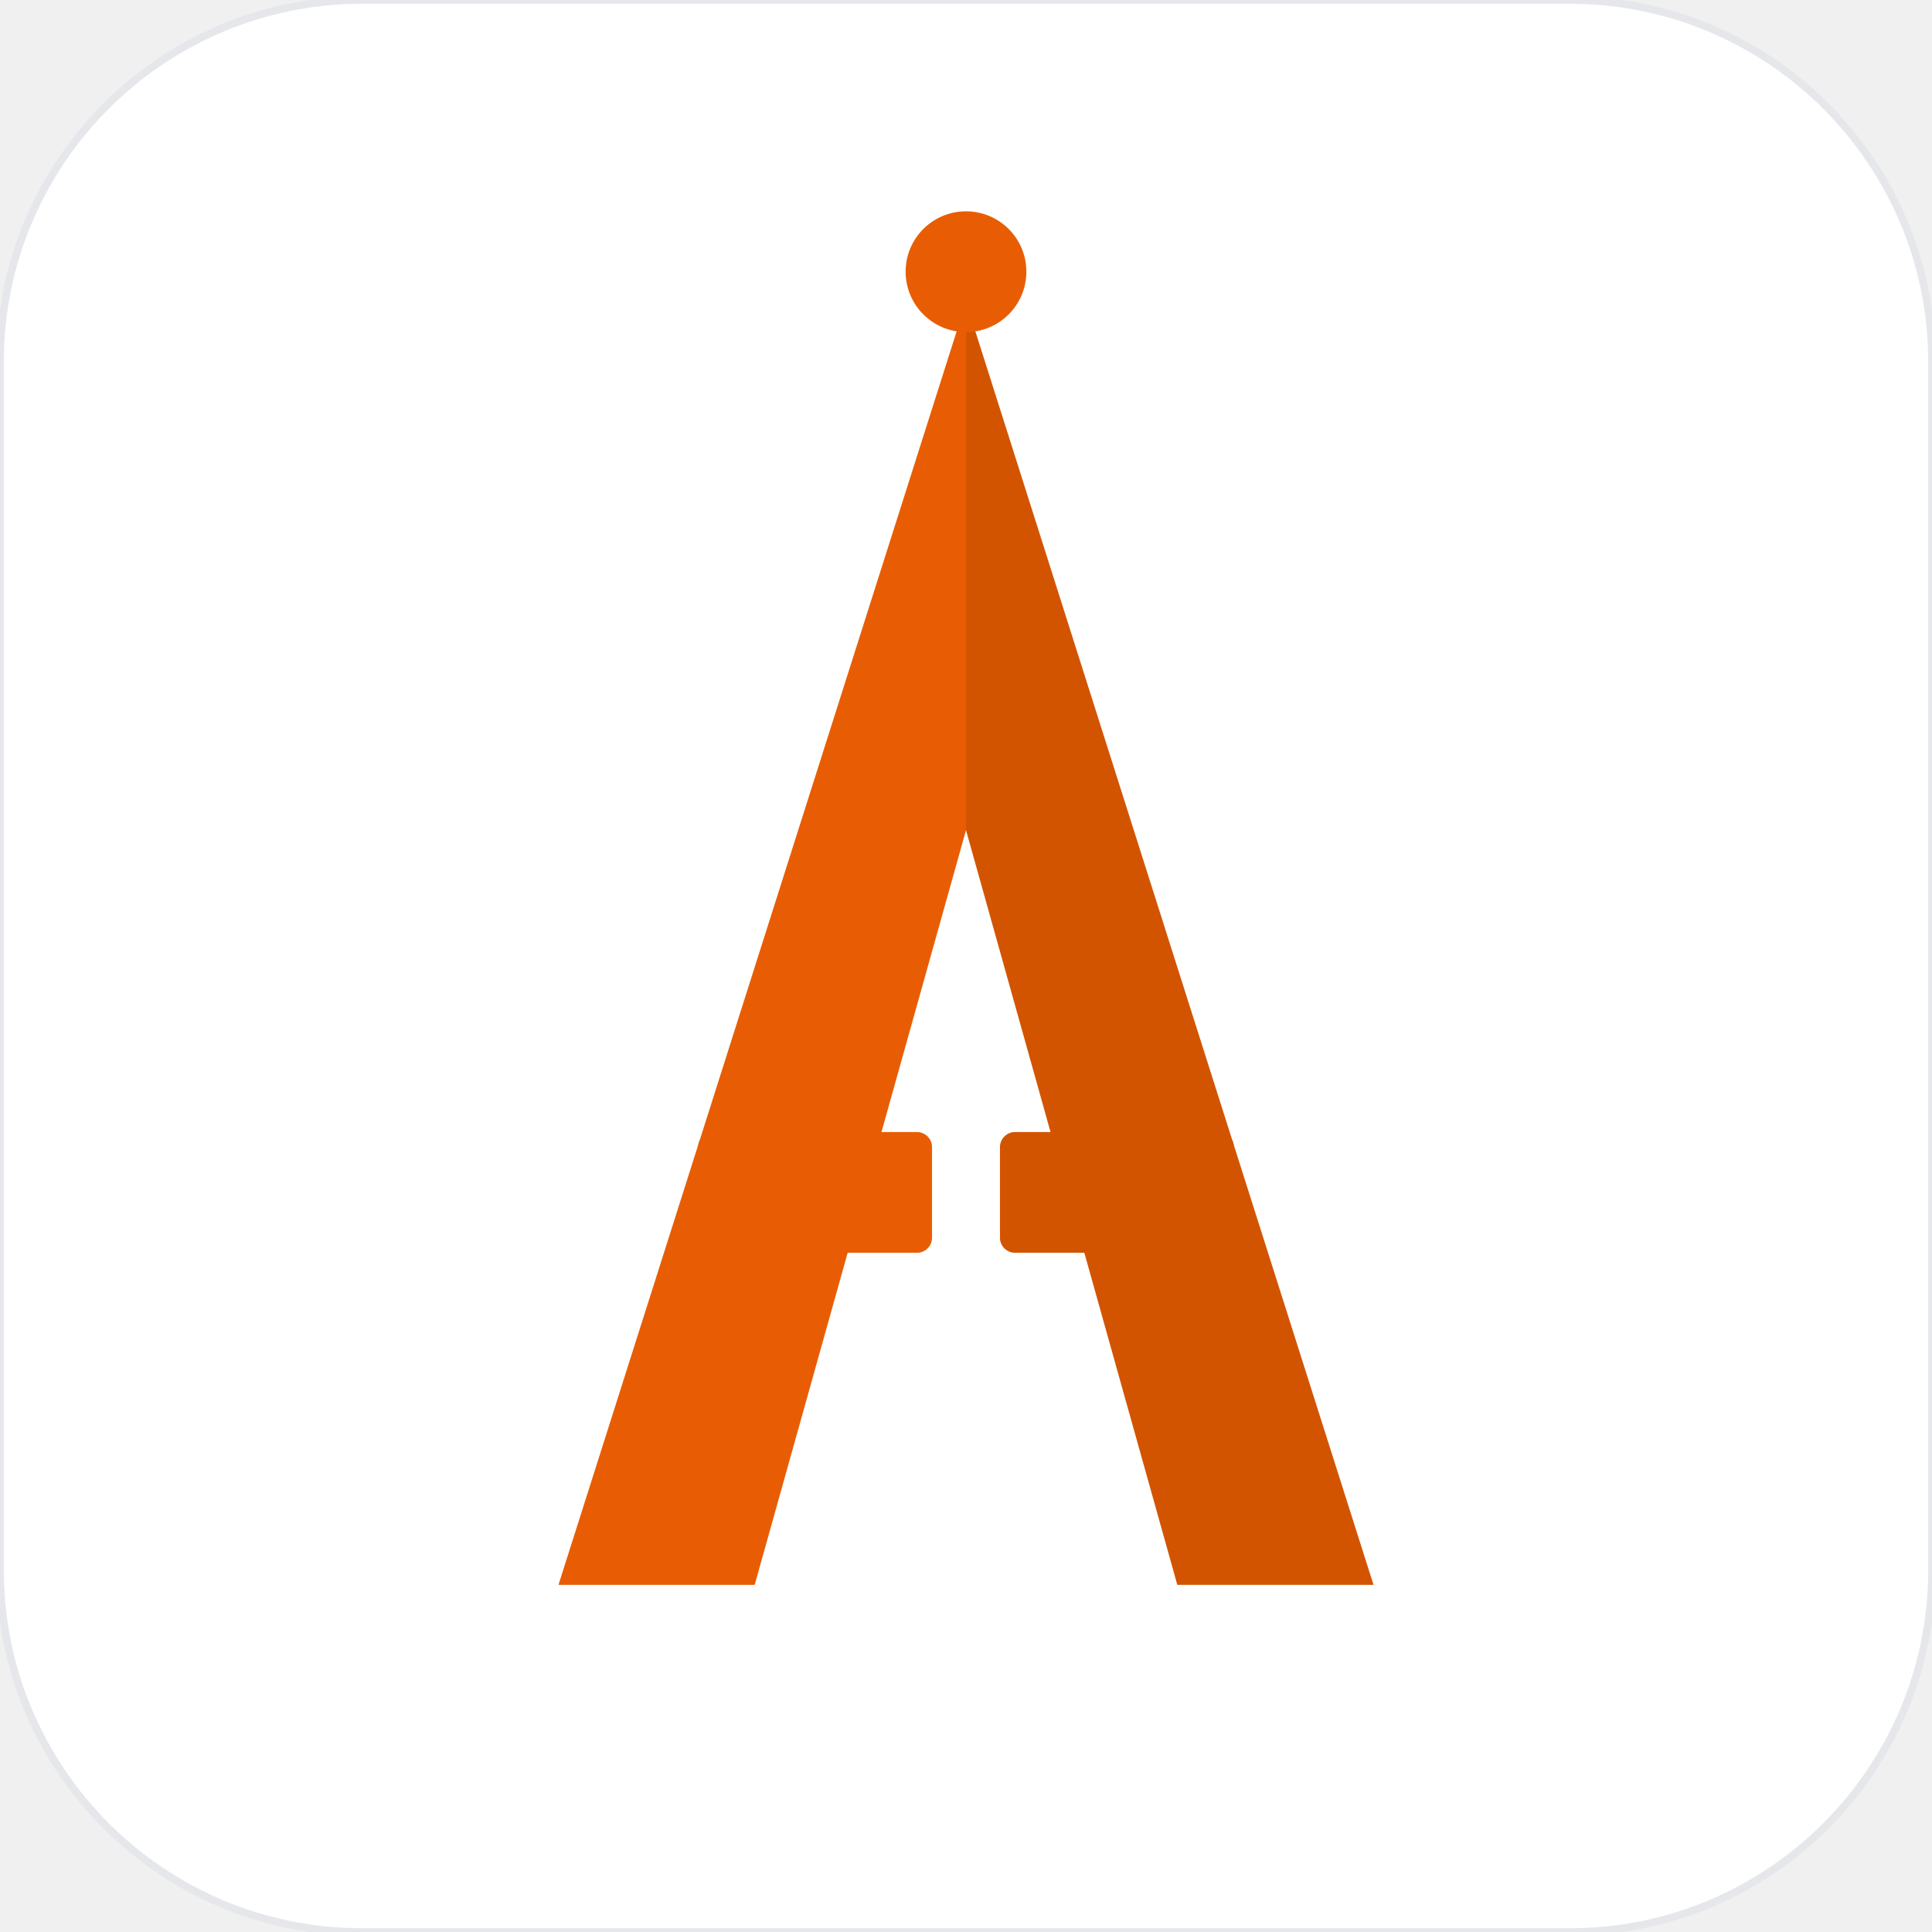
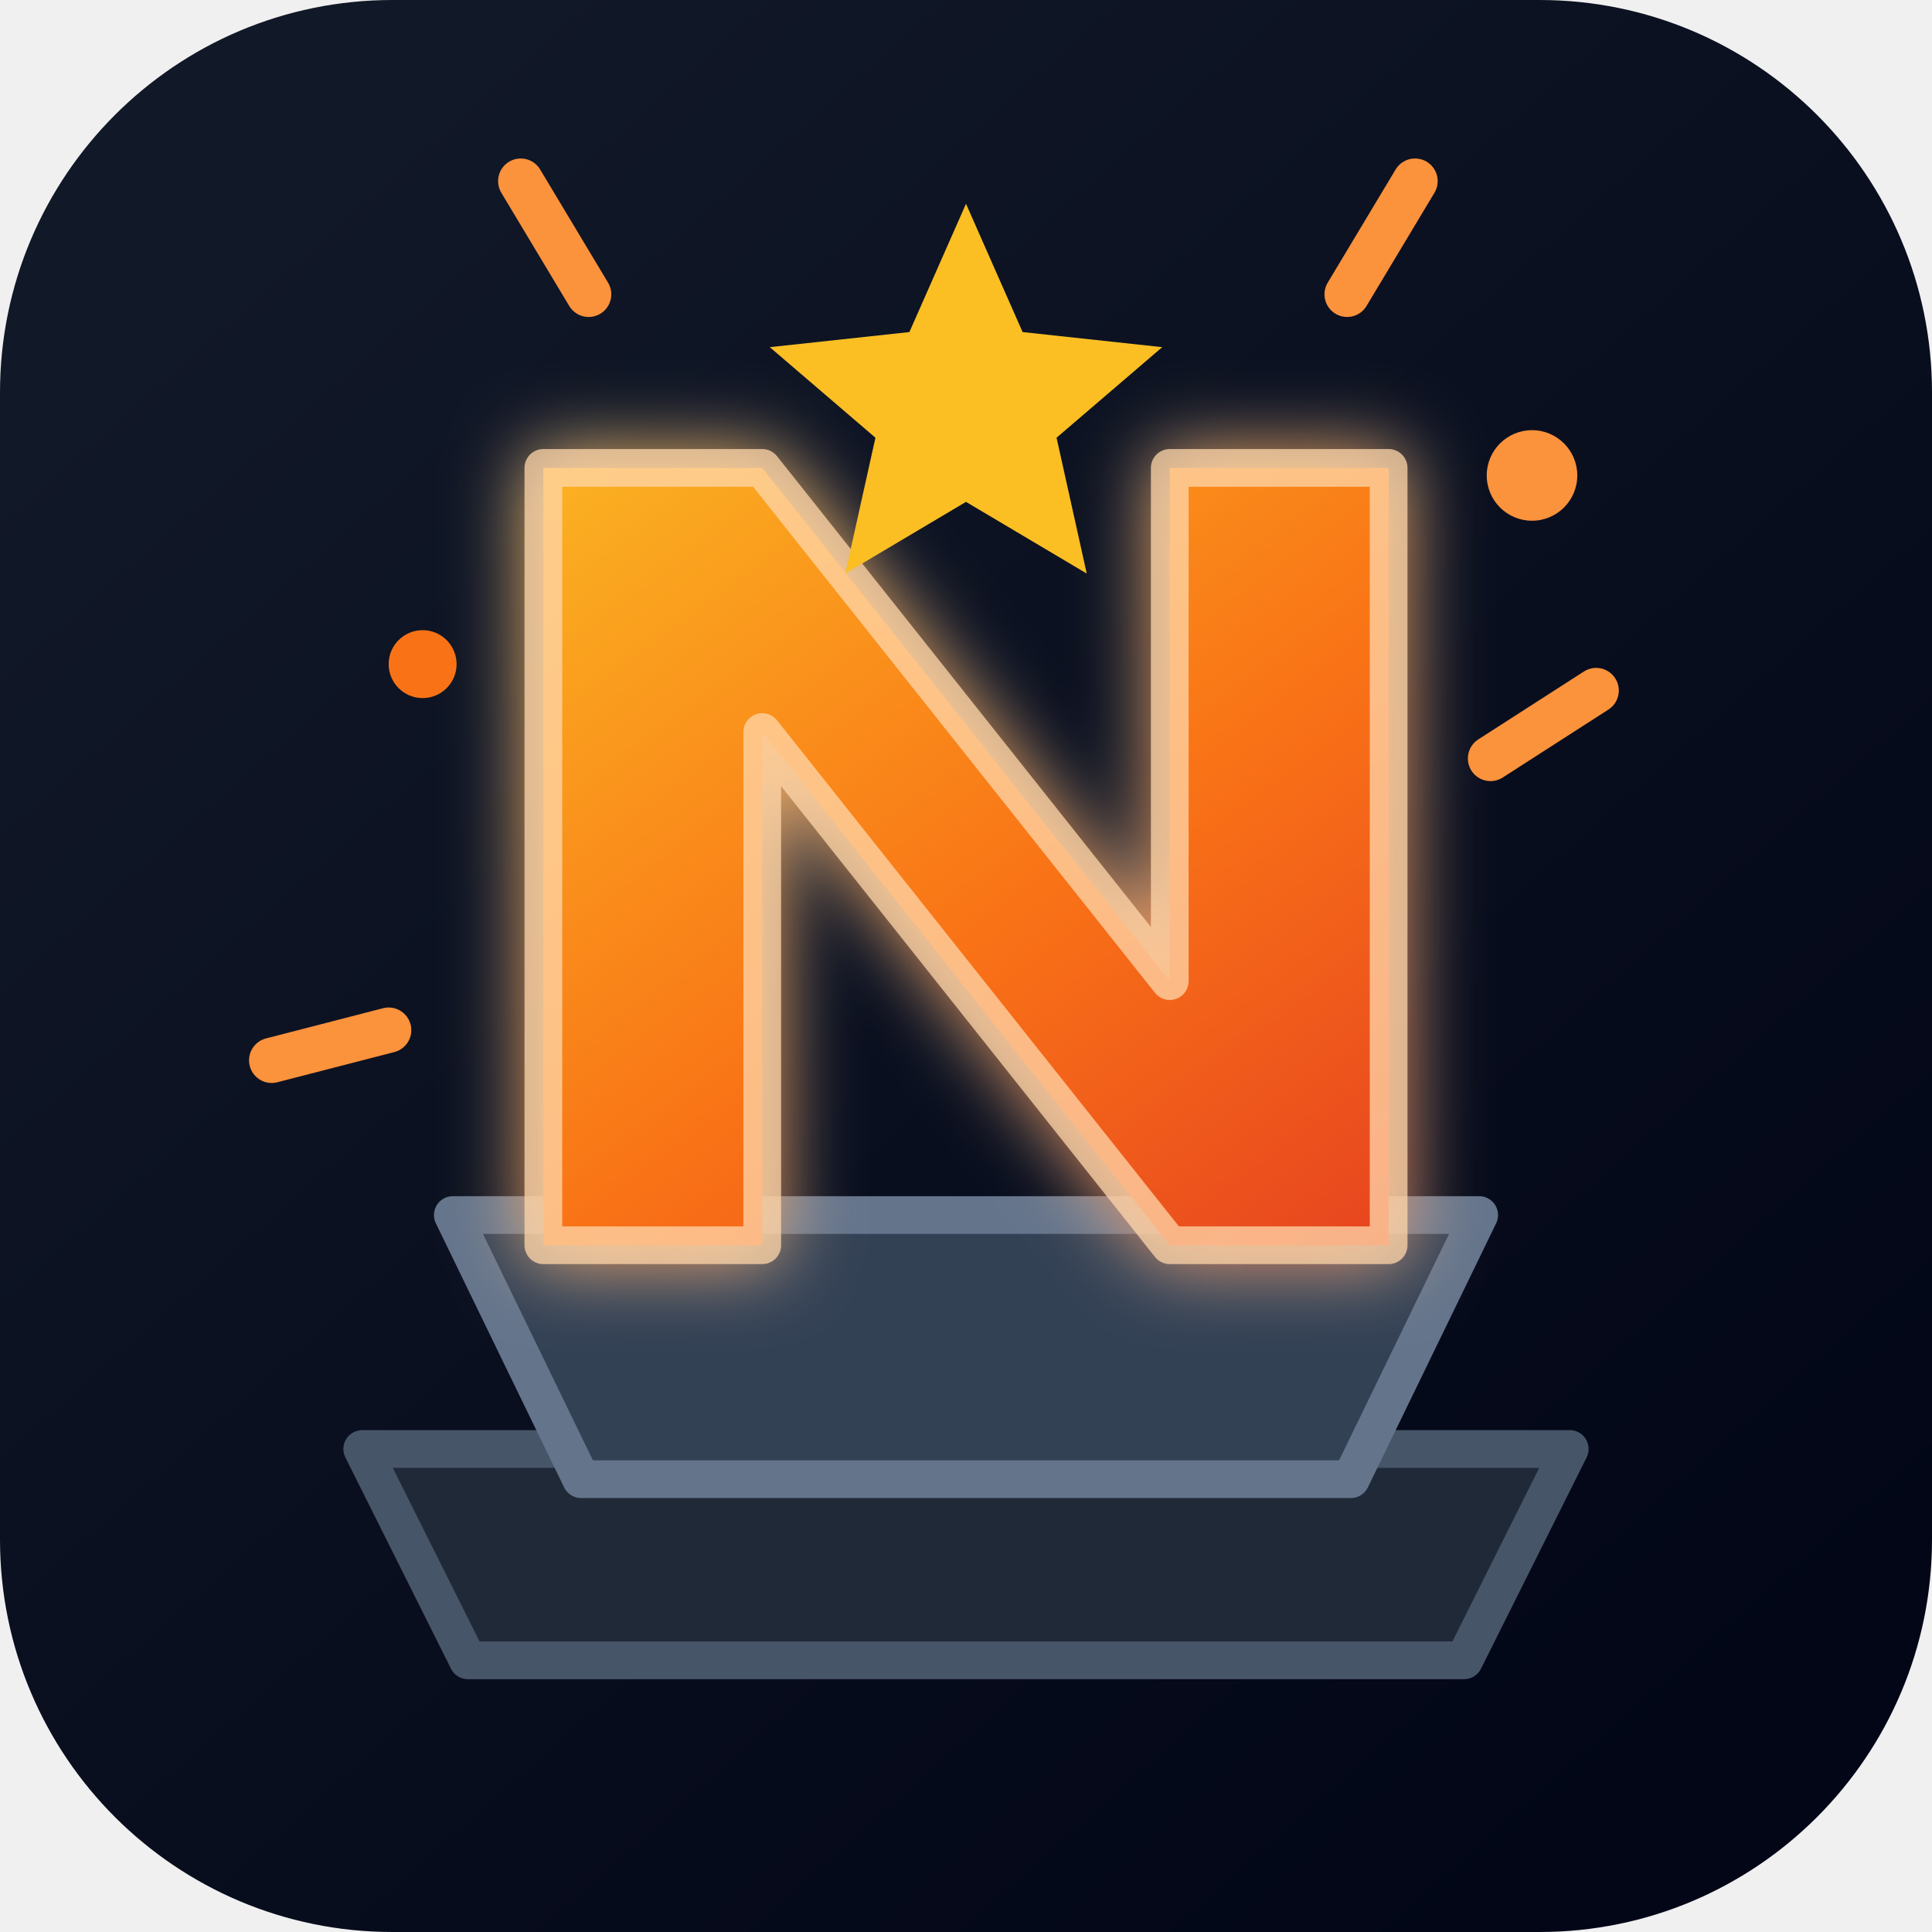
<svg xmlns="http://www.w3.org/2000/svg" viewBox="0 0 512 512" fill="none">
-   <rect width="512" height="512" rx="96" fill="#ffffff" stroke="#e5e7eb" stroke-width="2" />
-   <polygon points="256,80 148,420 200,420 256,220" fill="#e85d04" />
-   <polygon points="256,80 364,420 312,420 256,220" fill="#d35400" />
-   <rect x="185" y="300" width="62" height="32" rx="4" fill="#e85d04" />
-   <rect x="265" y="300" width="62" height="32" rx="4" fill="#d35400" />
-   <circle cx="256" cy="72" r="16" fill="#e85d04" />
+   <defs>
+     <linearGradient id="bg" x1="80" y1="48" x2="448" y2="464" gradientUnits="userSpaceOnUse">
+       <stop stop-color="#111827" />
+       <stop offset="1" stop-color="#020617" />
+     </linearGradient>
+     <linearGradient id="forge" x1="136" y1="88" x2="384" y2="424" gradientUnits="userSpaceOnUse">
+       <stop stop-color="#fbbf24" />
+       <stop offset="0.48" stop-color="#f97316" />
+       <stop offset="1" stop-color="#dc2626" />
+     </linearGradient>
+     <filter id="glow" x="72" y="48" width="368" height="416" filterUnits="userSpaceOnUse" color-interpolation-filters="sRGB">
+       <feGaussianBlur stdDeviation="10" result="blur" />
+       <feMerge>
+         <feMergeNode in="blur" />
+         <feMergeNode in="SourceGraphic" />
+       </feMerge>
+     </filter>
+   </defs>
+   <rect width="512" height="512" rx="104" fill="url(#bg)" />
+   <path d="M96 384h320l-28 56H124l-28-56Z" fill="#1f2937" stroke="#475569" stroke-width="10" stroke-linejoin="round" />
+   <path d="M154 392h204l34-70H120l34 70Z" fill="#334155" stroke="#64748b" stroke-width="10" stroke-linejoin="round" />
+   <g filter="url(#glow)">
+     <path d="M144 330V124h58l108 136V124h58v206h-58L202 194v136h-58Z" fill="url(#forge)" />
+     <path d="M144 330V124h58l108 136V124h58v206h-58L202 194v136h-58Z" stroke="#fed7aa" stroke-opacity="0.75" stroke-width="10" stroke-linejoin="round" />
+   </g>
+   <path d="M256 54l15 34 37 4-28 24 8 36-32-19-32 19 8-36-28-24 37-4 15-34Z" fill="#fbbf24" />
+   <circle cx="406" cy="126" r="12" fill="#fb923c" />
+   <circle cx="112" cy="176" r="9" fill="#f97316" />
+   <path d="M395 201l28-18M103 273l-31 8M357 78l18-30M156 78l-18-30" stroke="#fb923c" stroke-width="12" stroke-linecap="round" />
</svg>
